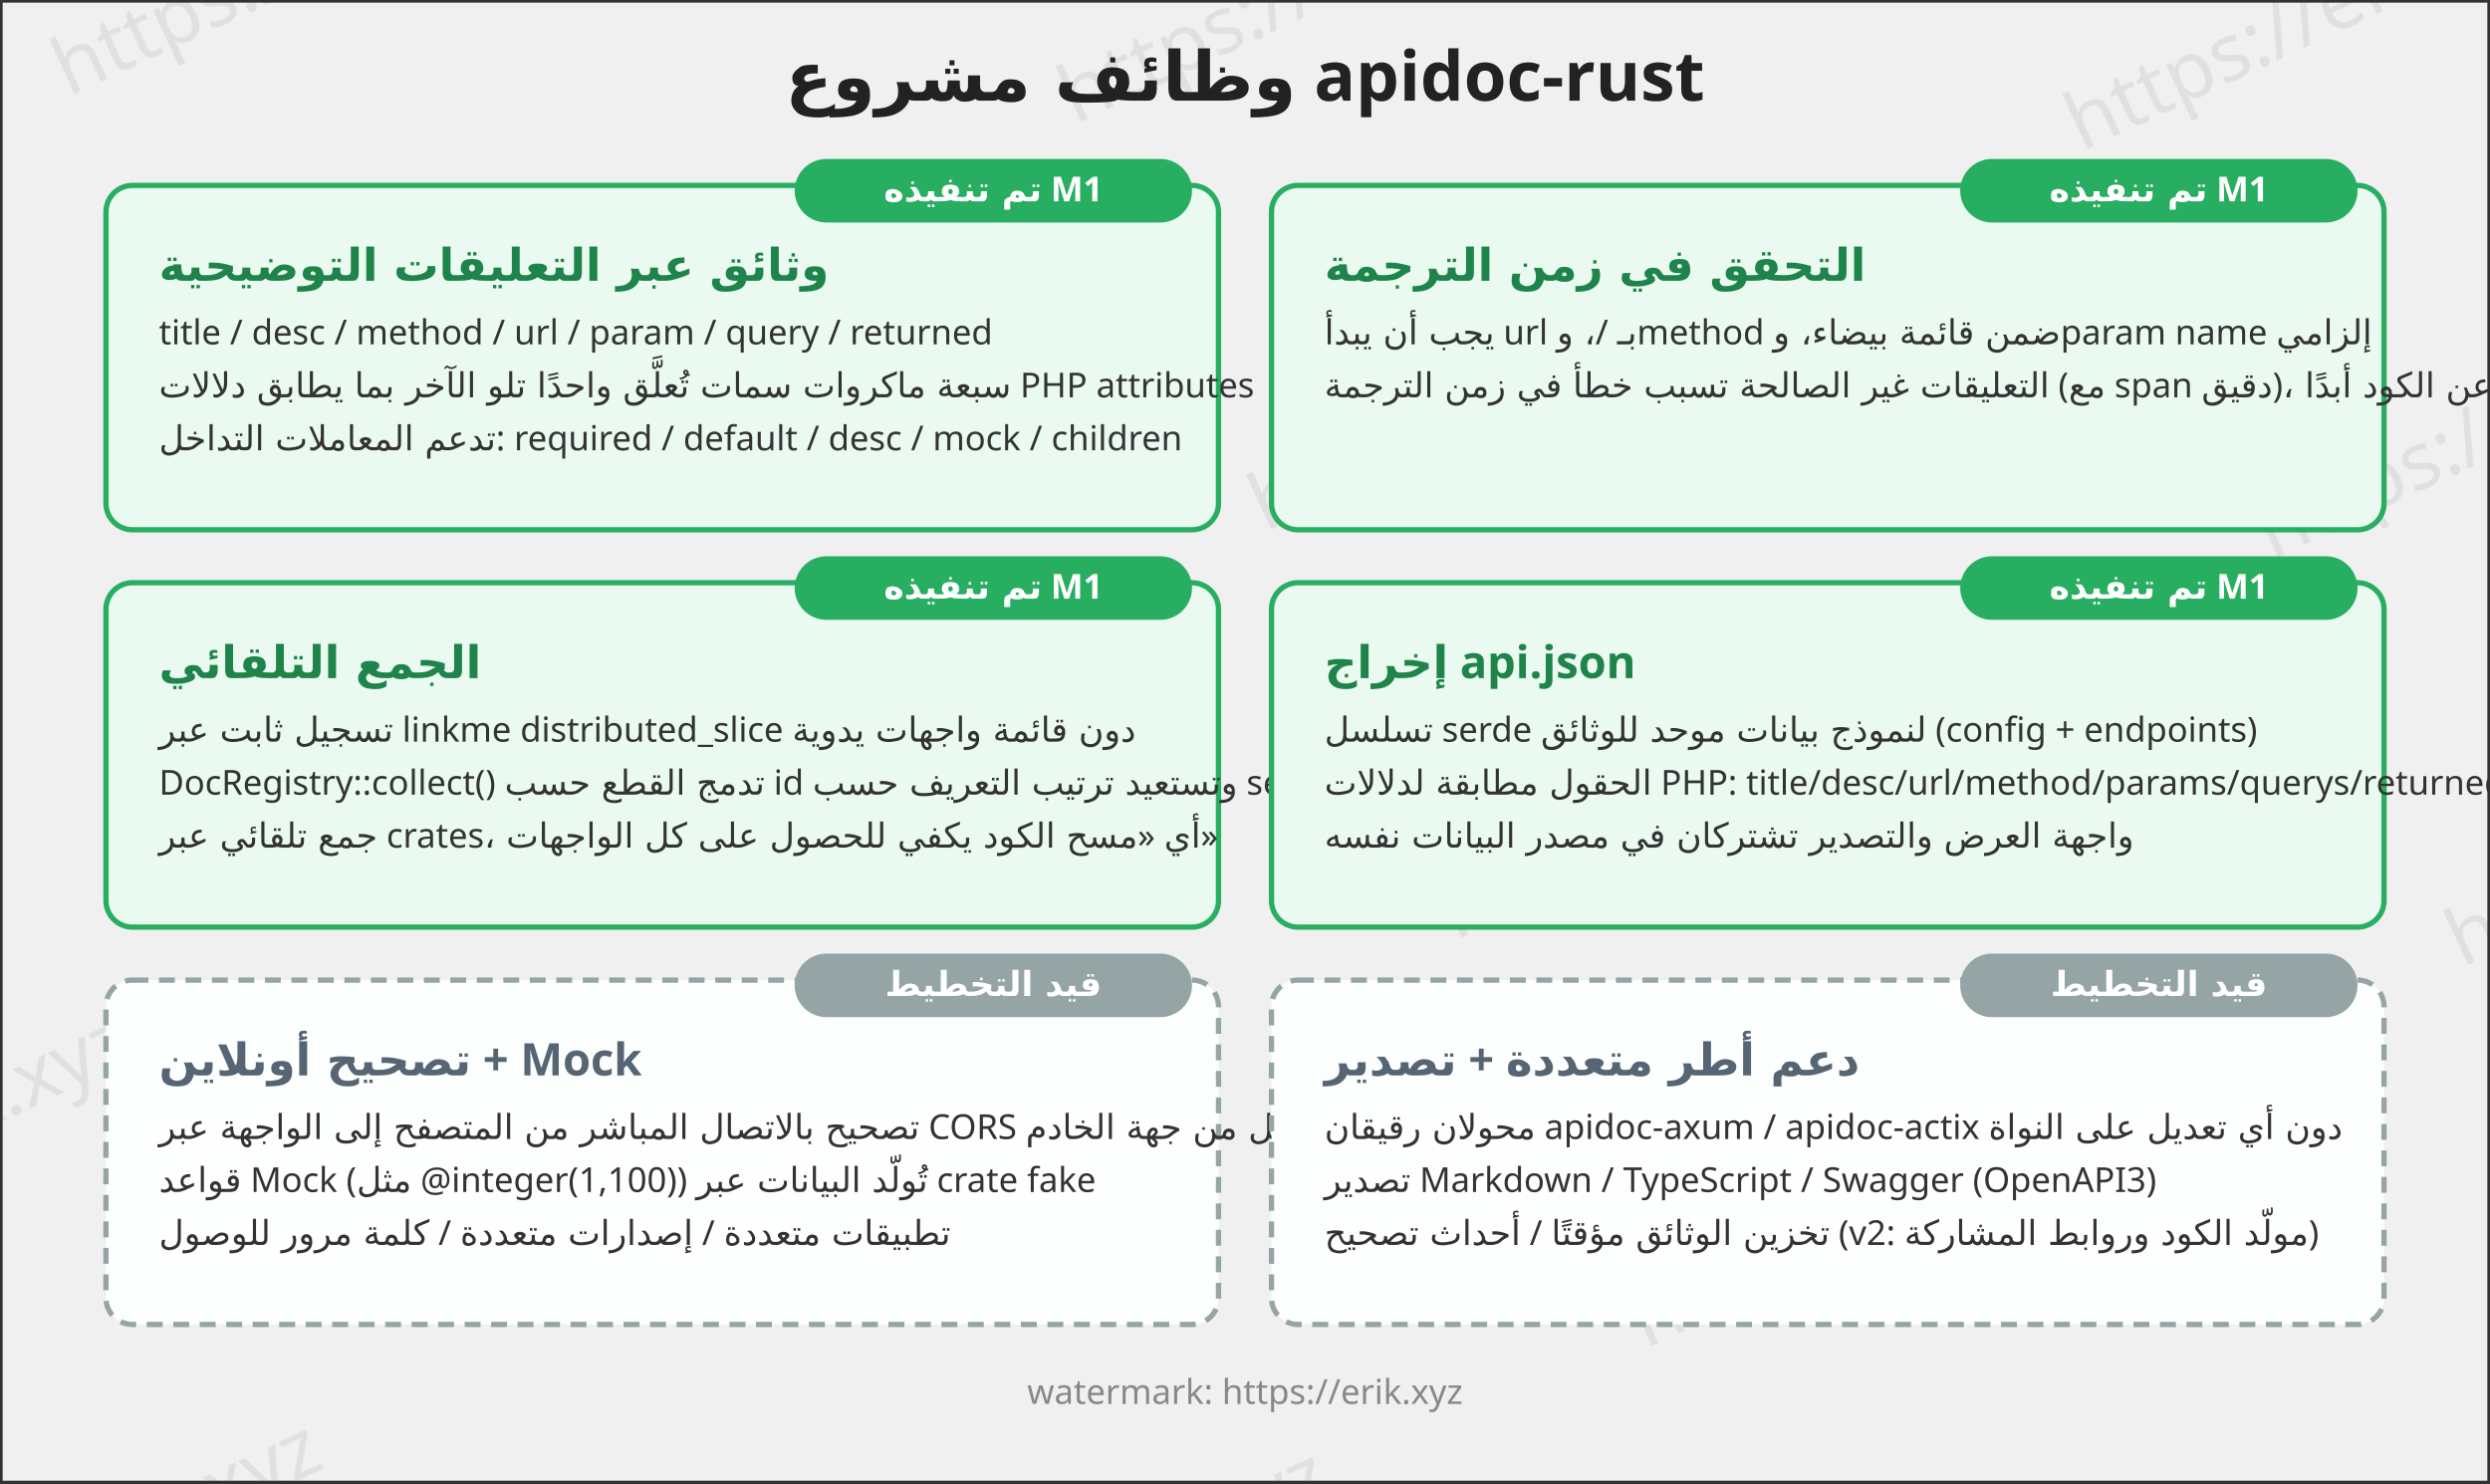
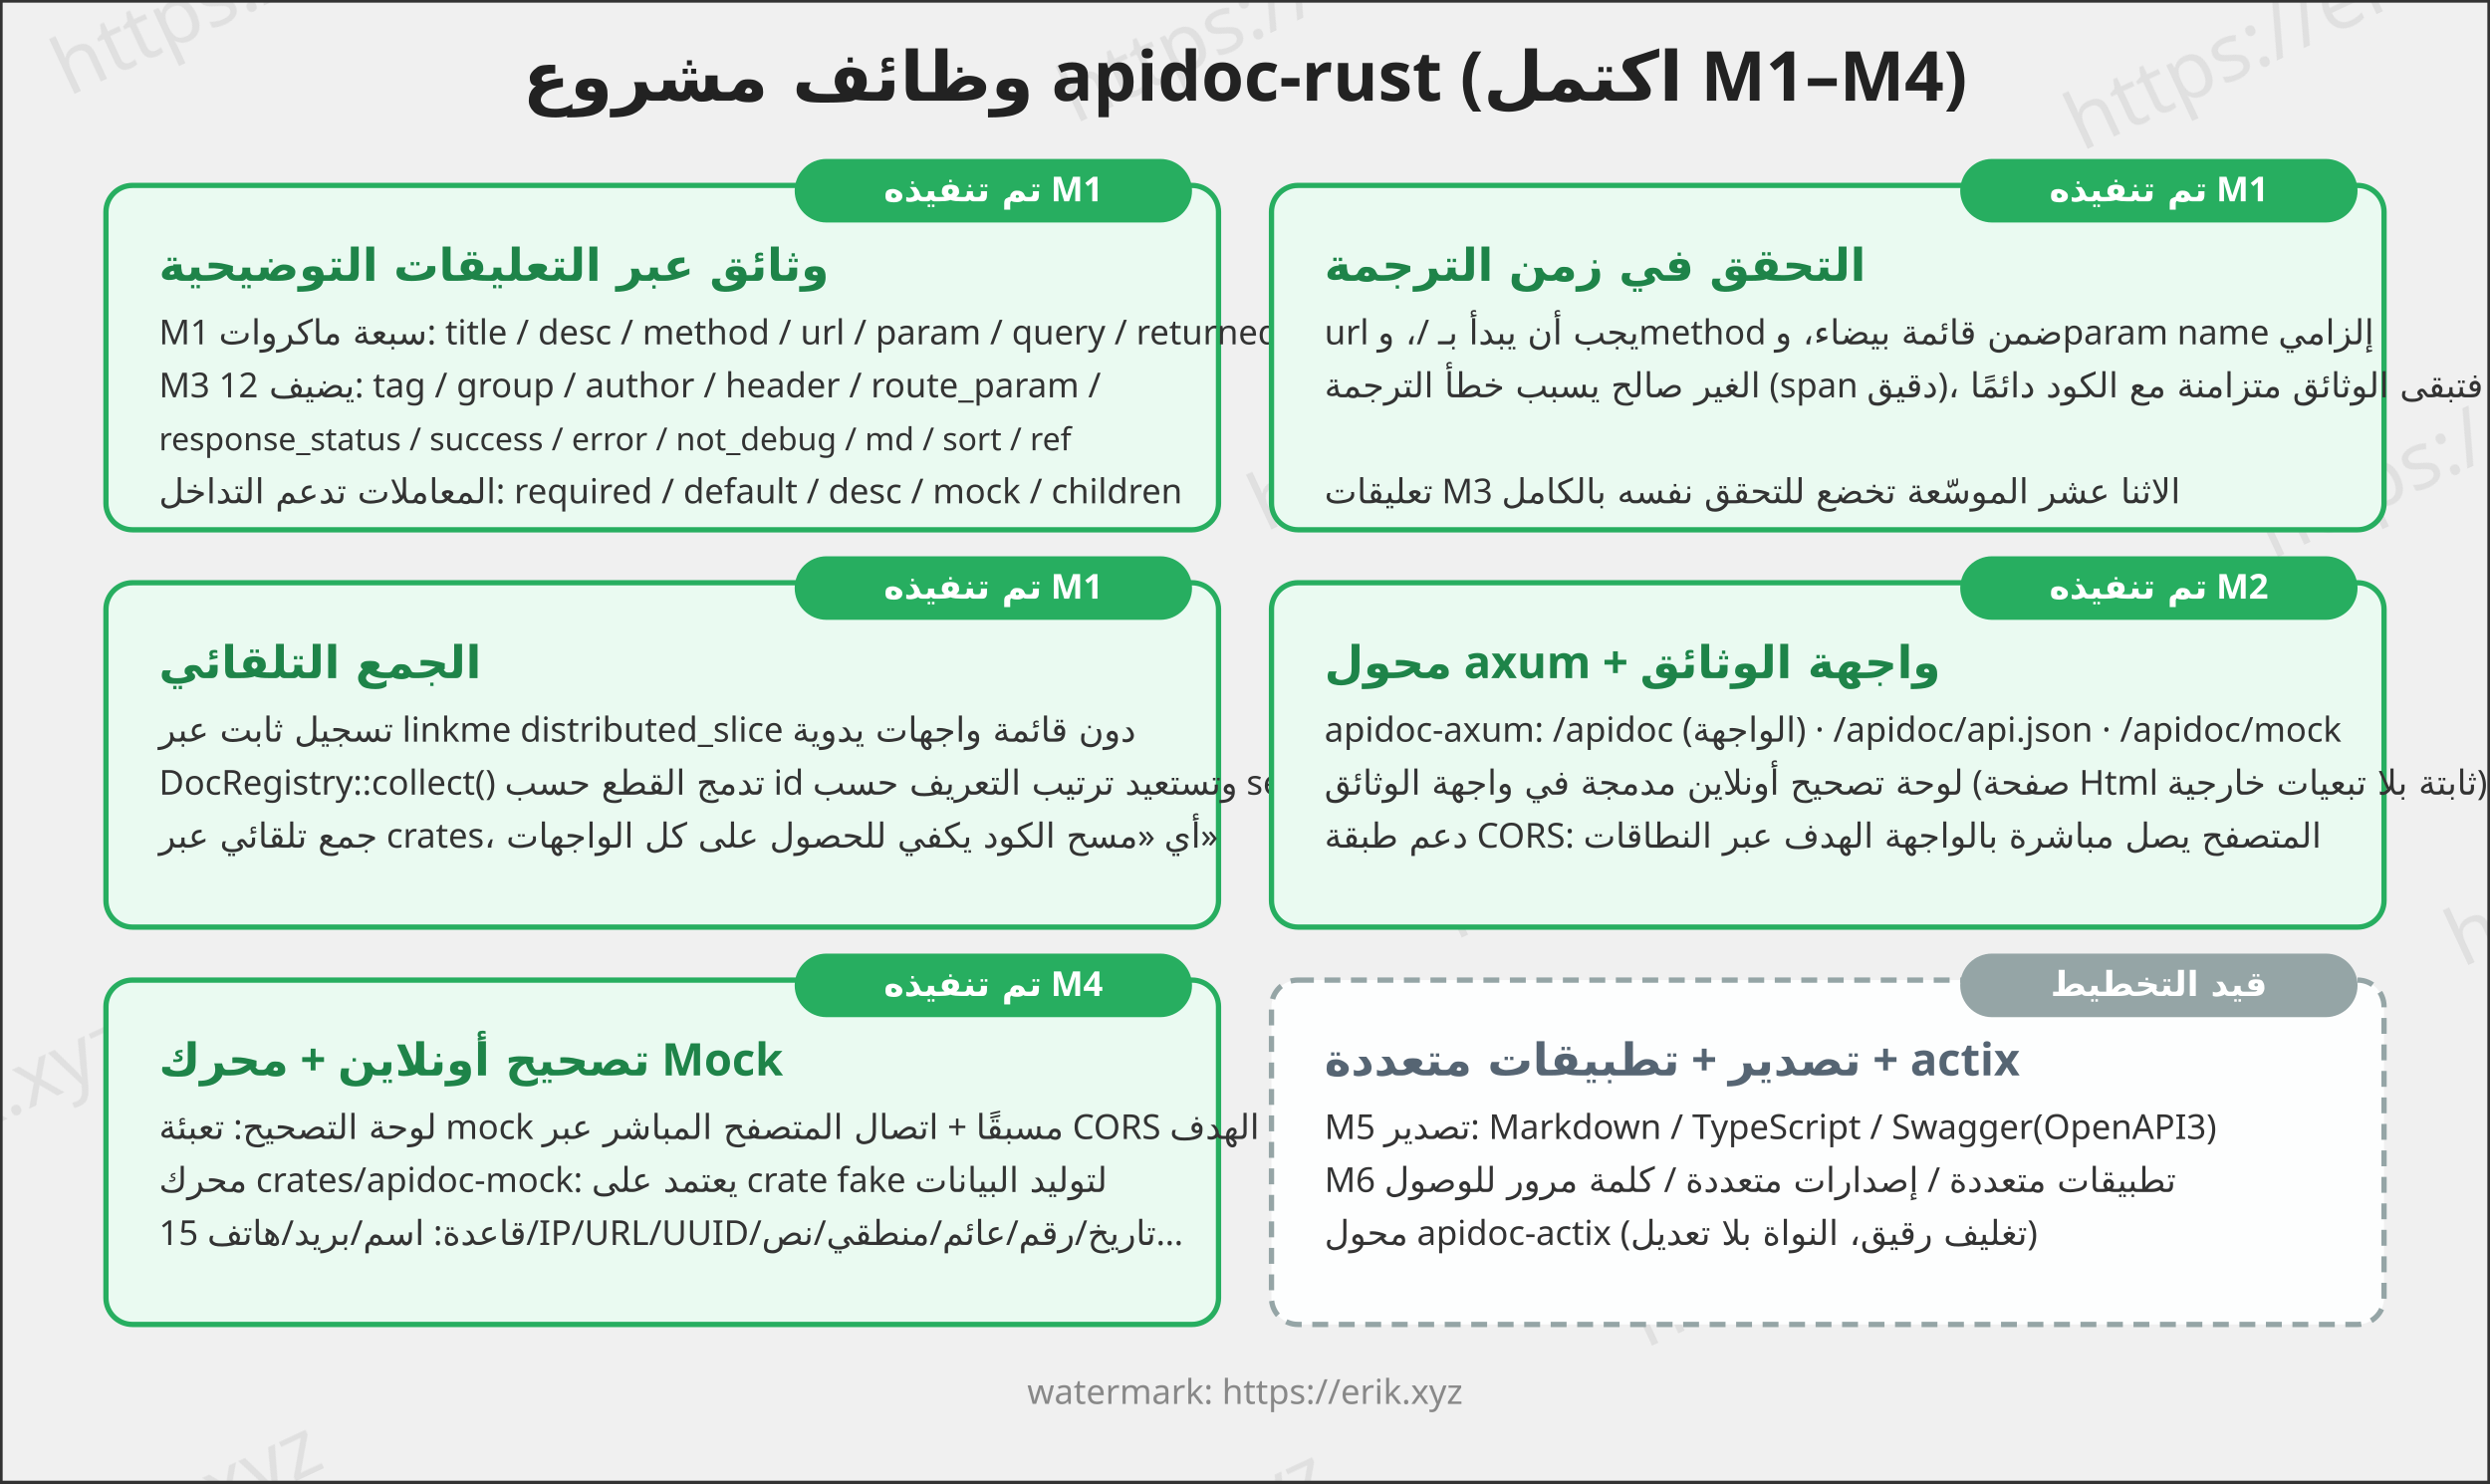
<svg xmlns="http://www.w3.org/2000/svg" viewBox="0 0 940 560" font-family="sans-serif">
  <defs>
    <pattern id="wm" width="340" height="170" patternUnits="userSpaceOnUse" patternTransform="rotate(-25)">
      <text x="8" y="44" font-size="30" fill="#888888" opacity="0.15">https://erik.xyz</text>
    </pattern>
  </defs>
  <rect width="940" height="560" fill="url(#wm)" />
  <rect x="0" y="0" width="940" height="560" fill="none" stroke="#333" stroke-width="2" />
-   <text x="470" y="38" text-anchor="middle" font-size="26" font-weight="bold" fill="#222">وظائف مشروع apidoc-rust</text>
+   <text x="470" y="38" text-anchor="middle" font-size="26" font-weight="bold" fill="#222">وظائف مشروع apidoc-rust (اكتمل M1–M4)</text>
  <rect x="40" y="70" width="420" height="130" rx="10" fill="#eafaf1" stroke="#27ae60" stroke-width="2" />
  <rect x="300" y="60" width="150" height="24" rx="12" fill="#27ae60" />
  <text x="375" y="76" text-anchor="middle" font-size="13" fill="#fff" font-weight="bold">تم تنفيذه M1</text>
  <text x="60" y="106" font-size="17" font-weight="bold" fill="#1e8449">وثائق عبر التعليقات التوضيحية</text>
-   <text x="60" y="130" font-size="13" fill="#333">title / desc / method / url / param / query / returned</text>
-   <text x="60" y="150" font-size="13" fill="#333">سبعة ماكروات سمات تُعلَّق واحدًا تلو الآخر بما يطابق دلالات PHP attributes</text>
-   <text x="60" y="170" font-size="13" fill="#333">تدعم المعاملات التداخل: required / default / desc / mock / children</text>
+   <text x="60" y="130" font-size="13" fill="#333">M1 سبعة ماكروات: title / desc / method / url / param / query / returned</text>
+   <text x="60" y="150" font-size="13" fill="#333">M3 يضيف 12: tag / group / author / header / route_param /</text>
+   <text x="60" y="170" font-size="12" fill="#333">response_status / success / error / not_debug / md / sort / ref</text>
+   <text x="60" y="190" font-size="13" fill="#333">المعاملات تدعم التداخل: required / default / desc / mock / children</text>
  <rect x="480" y="70" width="420" height="130" rx="10" fill="#eafaf1" stroke="#27ae60" stroke-width="2" />
  <rect x="740" y="60" width="150" height="24" rx="12" fill="#27ae60" />
  <text x="815" y="76" text-anchor="middle" font-size="13" fill="#fff" font-weight="bold">تم تنفيذه M1</text>
  <text x="500" y="106" font-size="17" font-weight="bold" fill="#1e8449">التحقق في زمن الترجمة</text>
-   <text x="500" y="130" font-size="13" fill="#333">يجب أن يبدأ url بـ /، وmethod ضمن قائمة بيضاء، وparam name إلزامي</text>
-   <text x="500" y="150" font-size="13" fill="#333">التعليقات غير الصالحة تسبب خطأ في زمن الترجمة (مع span دقيق)، فلا تنفصل الوثائق عن الكود أبدًا</text>
+   <text x="500" y="130" font-size="13" fill="#333">url يجب أن يبدأ بـ /، وmethod ضمن قائمة بيضاء، وparam name إلزامي</text>
+   <text x="500" y="150" font-size="13" fill="#333">الغير صالح يسبب خطأ الترجمة (span دقيق)، فتبقى الوثائق متزامنة مع الكود دائمًا</text>
+   <text x="500" y="190" font-size="13" fill="#333">تعليقات M3 الاثنا عشر الموسّعة تخضع للتحقق نفسه بالكامل</text>
  <rect x="40" y="220" width="420" height="130" rx="10" fill="#eafaf1" stroke="#27ae60" stroke-width="2" />
  <rect x="300" y="210" width="150" height="24" rx="12" fill="#27ae60" />
  <text x="375" y="226" text-anchor="middle" font-size="13" fill="#fff" font-weight="bold">تم تنفيذه M1</text>
  <text x="60" y="256" font-size="17" font-weight="bold" fill="#1e8449">الجمع التلقائي</text>
  <text x="60" y="280" font-size="13" fill="#333">تسجيل ثابت عبر linkme distributed_slice دون قائمة واجهات يدوية</text>
  <text x="60" y="300" font-size="13" fill="#333">DocRegistry::collect() تدمج القطع حسب id وتستعيد ترتيب التعريف حسب seq</text>
  <text x="60" y="320" font-size="13" fill="#333">جمع تلقائي عبر crates، أي «مسح الكود يكفي للحصول على كل الواجهات»</text>
  <rect x="480" y="220" width="420" height="130" rx="10" fill="#eafaf1" stroke="#27ae60" stroke-width="2" />
  <rect x="740" y="210" width="150" height="24" rx="12" fill="#27ae60" />
-   <text x="815" y="226" text-anchor="middle" font-size="13" fill="#fff" font-weight="bold">تم تنفيذه M1</text>
-   <text x="500" y="256" font-size="17" font-weight="bold" fill="#1e8449">إخراج api.json</text>
-   <text x="500" y="280" font-size="13" fill="#333">تسلسل serde لنموذج بيانات موحد للوثائق (config + endpoints)</text>
-   <text x="500" y="300" font-size="13" fill="#333">الحقول مطابقة لدلالات PHP: title/desc/url/method/params/querys/returned</text>
-   <text x="500" y="320" font-size="13" fill="#333">واجهة العرض والتصدير تشتركان في مصدر البيانات نفسه</text>
-   <rect x="40" y="370" width="420" height="130" rx="10" fill="#fdfefe" stroke="#95a5a6" stroke-width="2" stroke-dasharray="6 4" />
-   <rect x="300" y="360" width="150" height="24" rx="12" fill="#95a5a6" />
-   <text x="375" y="376" text-anchor="middle" font-size="13" fill="#fff" font-weight="bold">قيد التخطيط</text>
-   <text x="60" y="406" font-size="17" font-weight="bold" fill="#566573">تصحيح أونلاين + Mock</text>
-   <text x="60" y="430" font-size="13" fill="#333">تصحيح بالاتصال المباشر من المتصفح إلى الواجهة عبر CORS دون وكيل من جهة الخادم</text>
-   <text x="60" y="450" font-size="13" fill="#333">قواعد Mock (مثل @integer(1,100)) تُولّد البيانات عبر crate fake</text>
-   <text x="60" y="470" font-size="13" fill="#333">تطبيقات متعددة / إصدارات متعددة / كلمة مرور للوصول</text>
+   <text x="815" y="226" text-anchor="middle" font-size="13" fill="#fff" font-weight="bold">تم تنفيذه M2</text>
+   <text x="500" y="256" font-size="17" font-weight="bold" fill="#1e8449">محول axum + واجهة الوثائق</text>
+   <text x="500" y="280" font-size="13" fill="#333">apidoc-axum: /apidoc (الواجهة) · /apidoc/api.json · /apidoc/mock</text>
+   <text x="500" y="300" font-size="13" fill="#333">لوحة تصحيح أونلاين مدمجة في واجهة الوثائق (صفحة Html ثابتة بلا تبعيات خارجية)</text>
+   <text x="500" y="320" font-size="13" fill="#333">دعم طبقة CORS: المتصفح يصل مباشرة بالواجهة الهدف عبر النطاقات</text>
+   <rect x="40" y="370" width="420" height="130" rx="10" fill="#eafaf1" stroke="#27ae60" stroke-width="2" />
+   <rect x="300" y="360" width="150" height="24" rx="12" fill="#27ae60" />
+   <text x="375" y="376" text-anchor="middle" font-size="13" fill="#fff" font-weight="bold">تم تنفيذه M4</text>
+   <text x="60" y="406" font-size="17" font-weight="bold" fill="#1e8449">تصحيح أونلاين + محرك Mock</text>
+   <text x="60" y="430" font-size="13" fill="#333">لوحة التصحيح: تعبئة mock مسبقًا + اتصال المتصفح المباشر عبر CORS بالواجهة الهدف</text>
+   <text x="60" y="450" font-size="13" fill="#333">محرك crates/apidoc-mock: يعتمد على crate fake لتوليد البيانات</text>
+   <text x="60" y="470" font-size="13" fill="#333">15 قاعدة: اسم/بريد/هاتف/IP/URL/UUID/تاريخ/رقم/عائم/منطقي/نص…</text>
  <rect x="480" y="370" width="420" height="130" rx="10" fill="#fdfefe" stroke="#95a5a6" stroke-width="2" stroke-dasharray="6 4" />
  <rect x="740" y="360" width="150" height="24" rx="12" fill="#95a5a6" />
  <text x="815" y="376" text-anchor="middle" font-size="13" fill="#fff" font-weight="bold">قيد التخطيط</text>
-   <text x="500" y="406" font-size="17" font-weight="bold" fill="#566573">دعم أطر متعددة + تصدير</text>
-   <text x="500" y="430" font-size="13" fill="#333">محولان رقيقان apidoc-axum / apidoc-actix دون أي تعديل على النواة</text>
-   <text x="500" y="450" font-size="13" fill="#333">تصدير Markdown / TypeScript / Swagger (OpenAPI3)</text>
-   <text x="500" y="470" font-size="13" fill="#333">تخزين الوثائق مؤقتًا / أحداث تصحيح (v2: مولّد الكود وروابط المشاركة)</text>
+   <text x="500" y="406" font-size="17" font-weight="bold" fill="#566573">تصدير + تطبيقات متعددة + actix</text>
+   <text x="500" y="430" font-size="13" fill="#333">M5 تصدير: Markdown / TypeScript / Swagger(OpenAPI3)</text>
+   <text x="500" y="450" font-size="13" fill="#333">M6 تطبيقات متعددة / إصدارات متعددة / كلمة مرور للوصول</text>
+   <text x="500" y="470" font-size="13" fill="#333">محول apidoc-actix (تغليف رقيق، النواة بلا تعديل)</text>
  <text x="470" y="530" text-anchor="middle" font-size="13" fill="#888">watermark: https://erik.xyz</text>
</svg>
